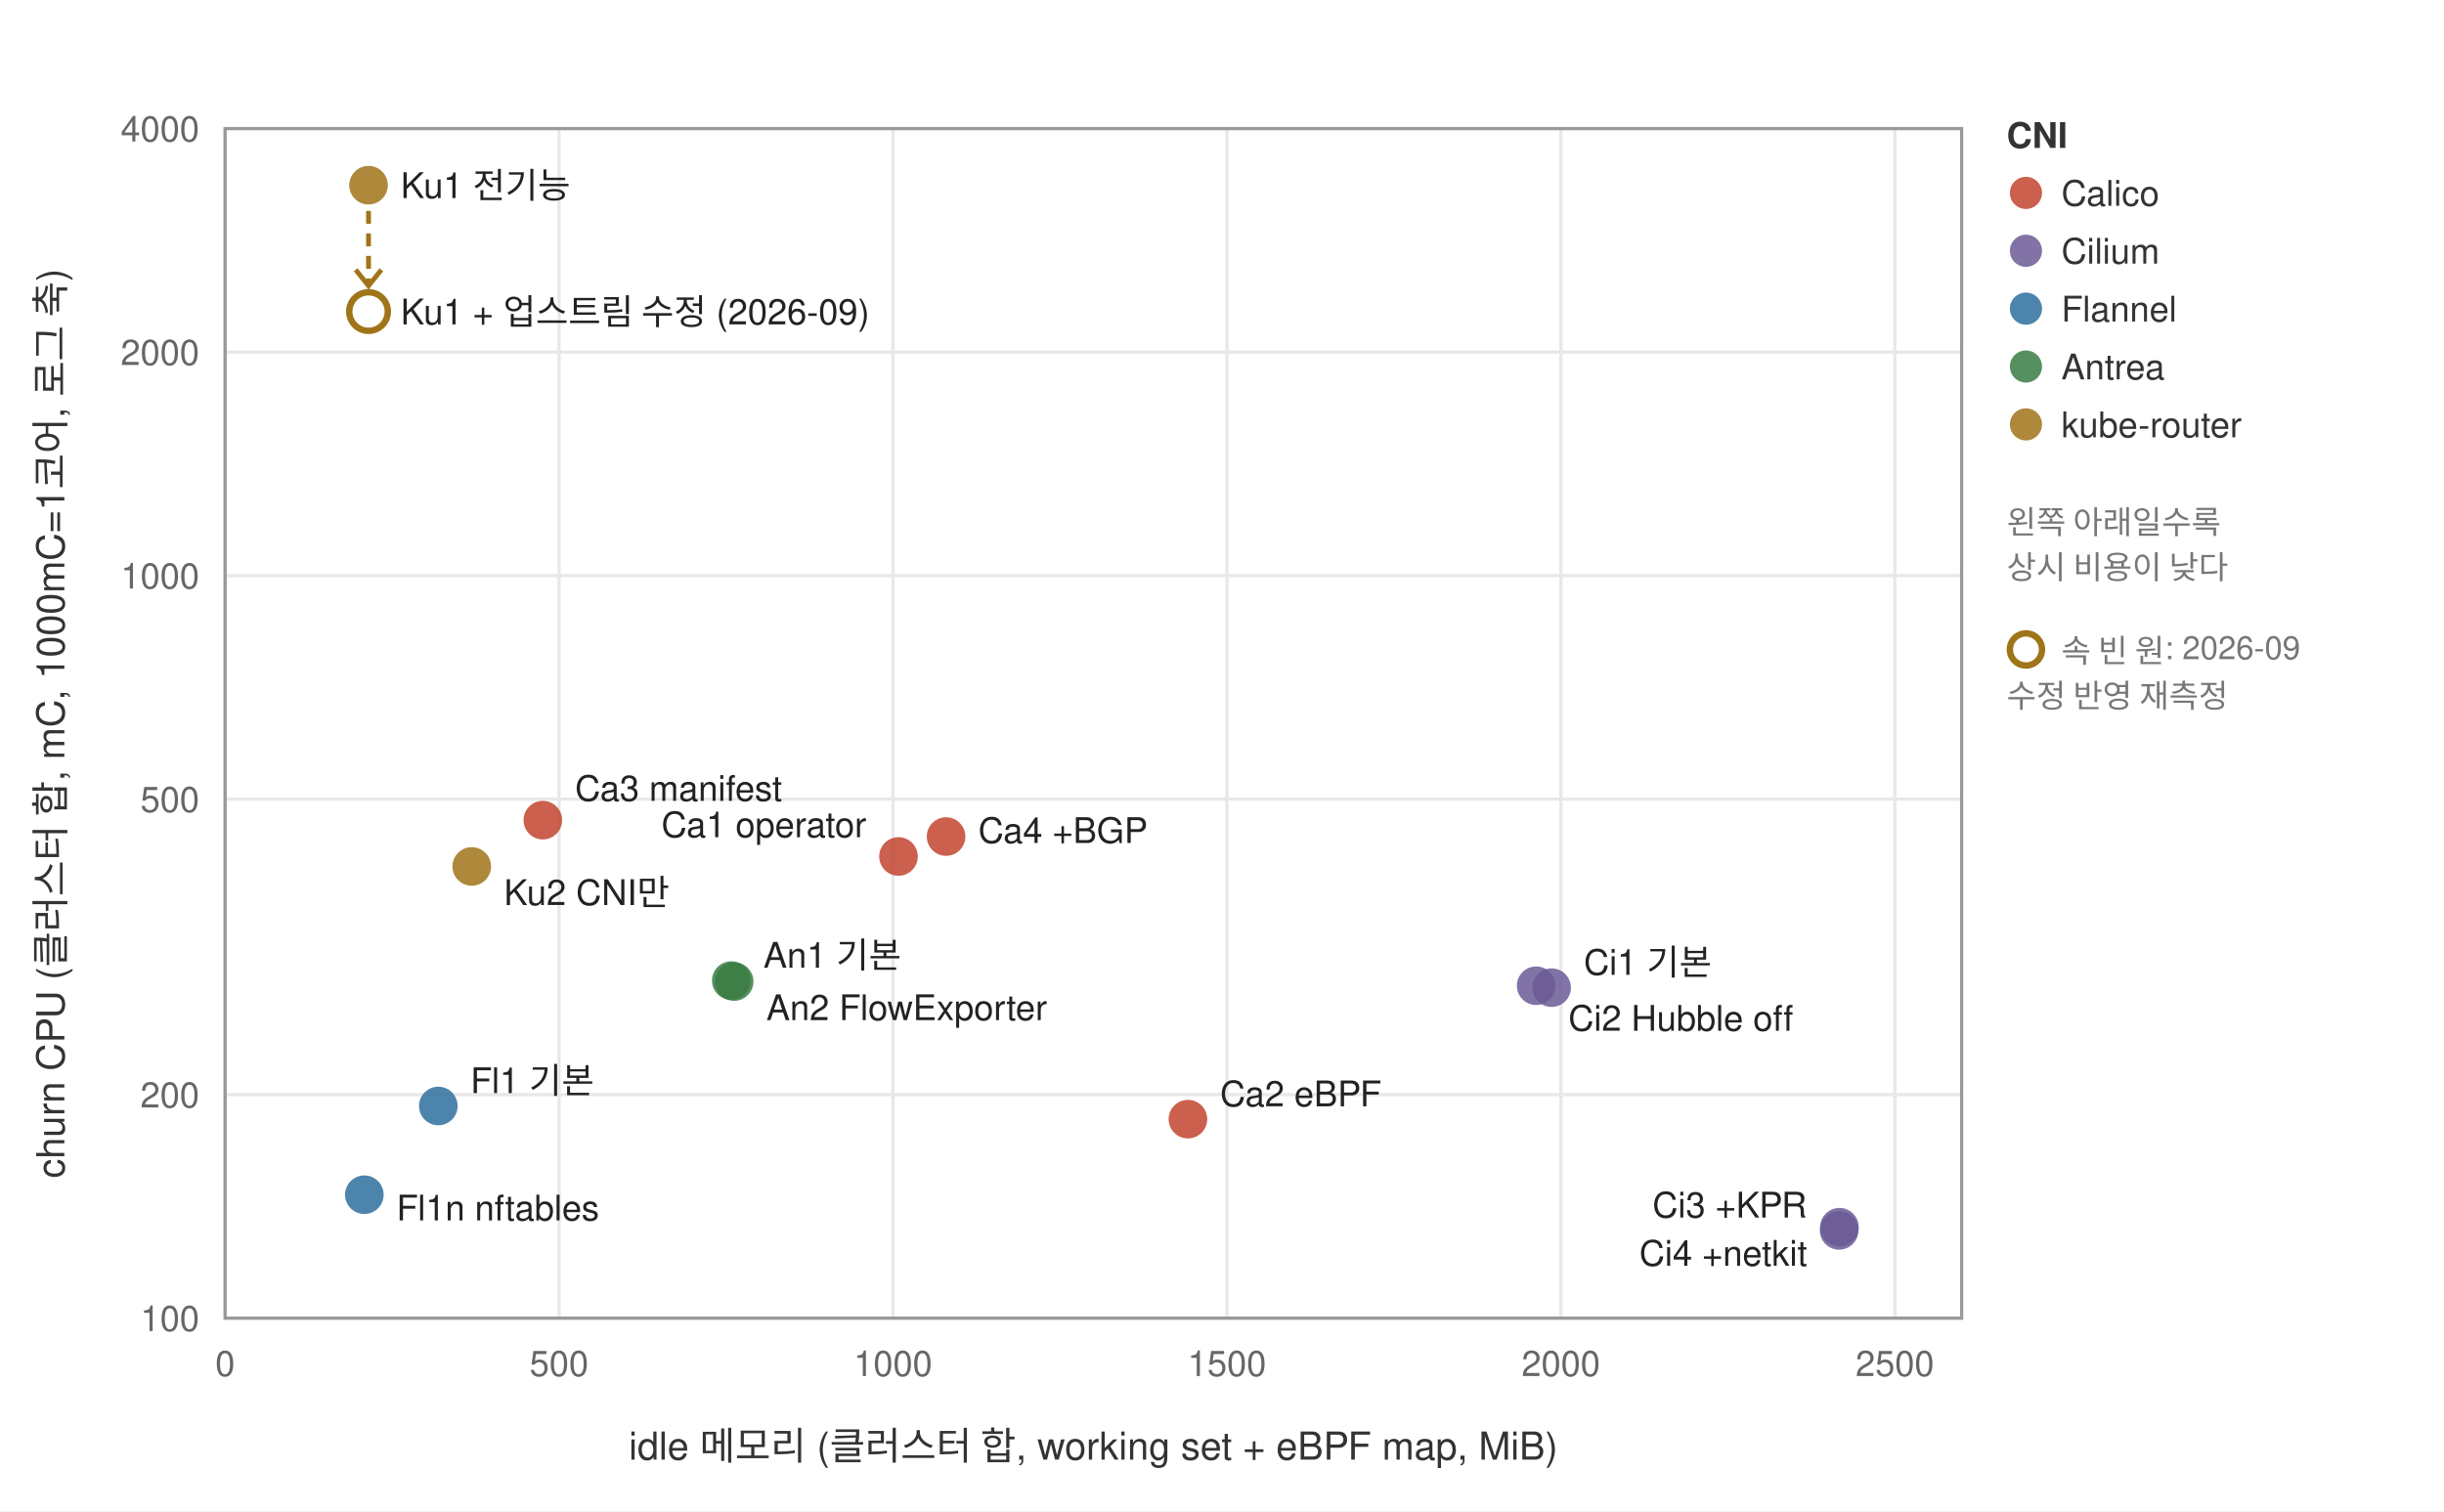
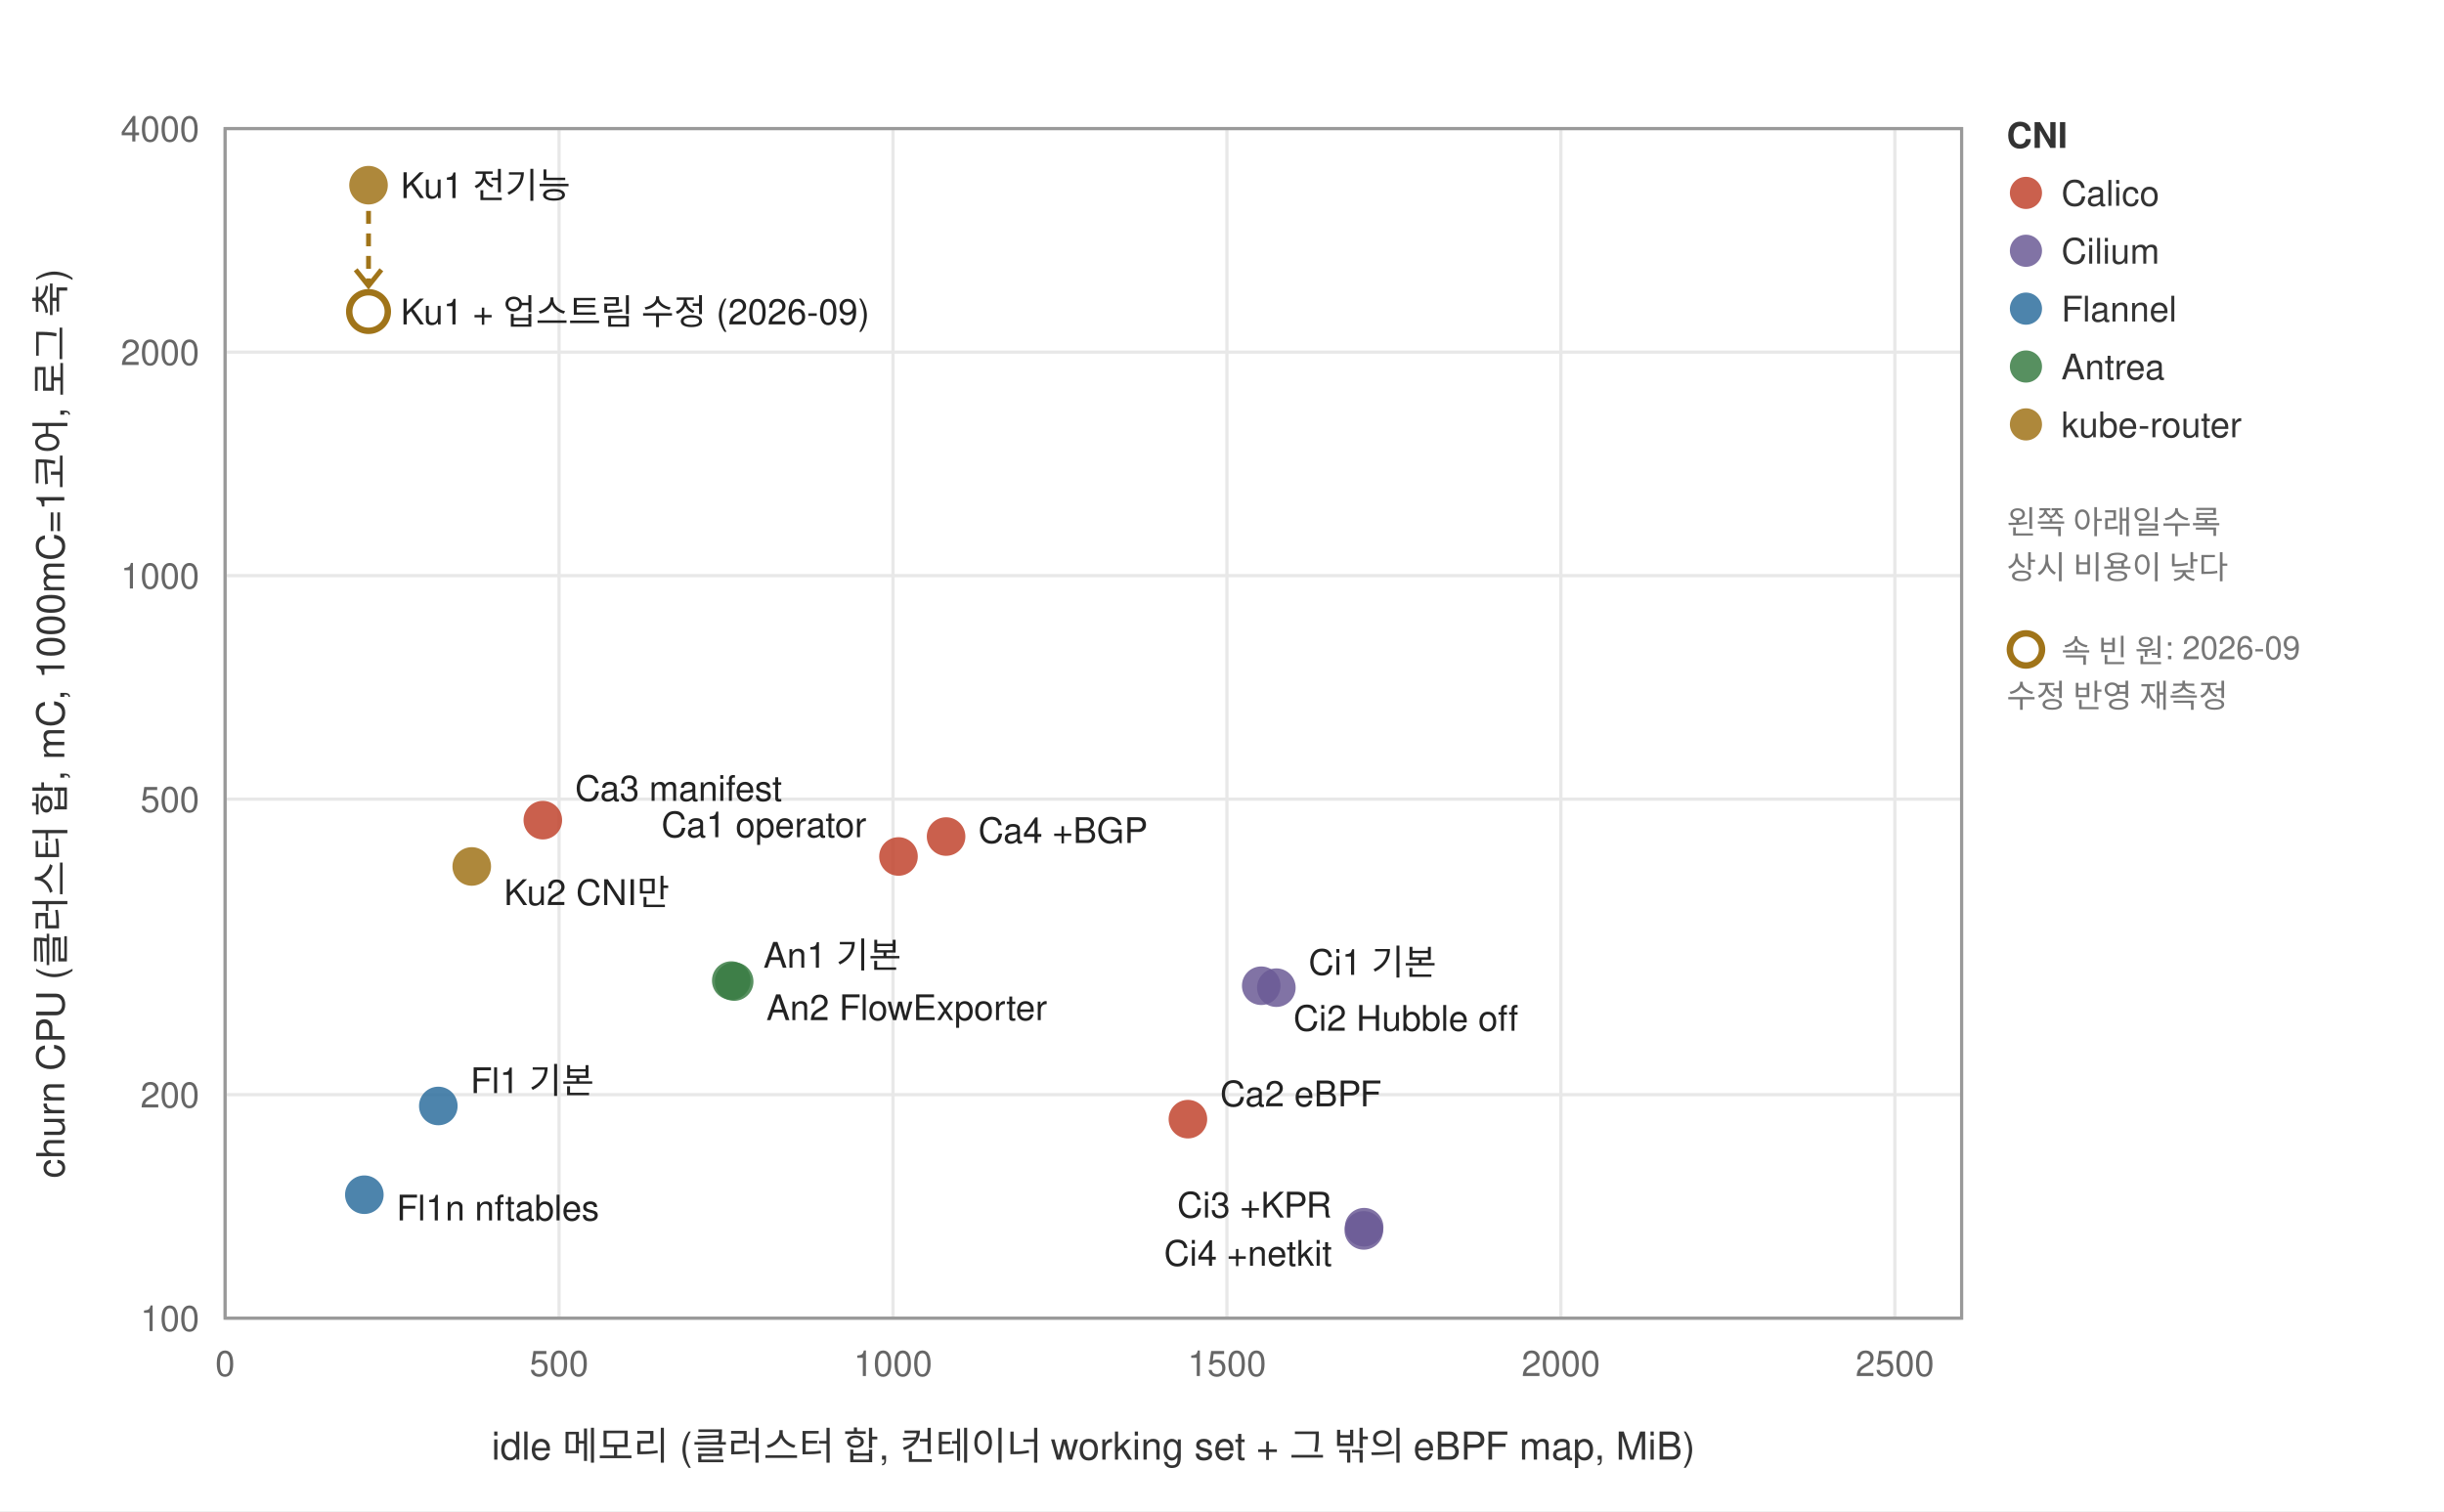
<svg xmlns="http://www.w3.org/2000/svg" viewBox="0 0 760 470" font-family="Helvetica, Arial, sans-serif">
  <rect width="760" height="470" fill="white" />
  <line x1="70.0" y1="40" x2="70.0" y2="410" stroke="#e8e8e8" />
  <text x="70.0" y="428" font-size="11" fill="#666" text-anchor="middle">0</text>
  <line x1="173.846" y1="40" x2="173.846" y2="410" stroke="#e8e8e8" />
  <text x="173.846" y="428" font-size="11" fill="#666" text-anchor="middle">500</text>
  <line x1="277.692" y1="40" x2="277.692" y2="410" stroke="#e8e8e8" />
  <text x="277.692" y="428" font-size="11" fill="#666" text-anchor="middle">1000</text>
  <line x1="381.538" y1="40" x2="381.538" y2="410" stroke="#e8e8e8" />
  <text x="381.538" y="428" font-size="11" fill="#666" text-anchor="middle">1500</text>
  <line x1="485.385" y1="40" x2="485.385" y2="410" stroke="#e8e8e8" />
  <text x="485.385" y="428" font-size="11" fill="#666" text-anchor="middle">2000</text>
  <line x1="589.231" y1="40" x2="589.231" y2="410" stroke="#e8e8e8" />
  <text x="589.231" y="428" font-size="11" fill="#666" text-anchor="middle">2500</text>
  <line x1="70" y1="410.0" x2="610" y2="410.0" stroke="#e8e8e8" />
  <text x="62" y="414.0" font-size="11" fill="#666" text-anchor="end">100</text>
  <line x1="70" y1="340.476" x2="610" y2="340.476" stroke="#e8e8e8" />
  <text x="62" y="344.476" font-size="11" fill="#666" text-anchor="end">200</text>
  <line x1="70" y1="248.571" x2="610" y2="248.571" stroke="#e8e8e8" />
  <text x="62" y="252.571" font-size="11" fill="#666" text-anchor="end">500</text>
  <line x1="70" y1="179.047" x2="610" y2="179.047" stroke="#e8e8e8" />
  <text x="62" y="183.047" font-size="11" fill="#666" text-anchor="end">1000</text>
  <line x1="70" y1="109.524" x2="610" y2="109.524" stroke="#e8e8e8" />
  <text x="62" y="113.524" font-size="11" fill="#666" text-anchor="end">2000</text>
  <line x1="70" y1="40.0" x2="610" y2="40.0" stroke="#e8e8e8" />
  <text x="62" y="44.0" font-size="11" fill="#666" text-anchor="end">4000</text>
  <rect x="70" y="40" width="540" height="370" fill="none" stroke="#999" />
-   <text x="340.0" y="454" font-size="12" fill="#333" text-anchor="middle">idle 메모리 (클러스터 합, working set + eBPF map, MiB)</text>
+   <text x="340.0" y="454" font-size="12" fill="#333" text-anchor="middle">idle 메모리 (클러스터 합, 컨테이너 working set + 그 밖의 eBPF map, MiB)</text>
  <text x="20" y="225.0" font-size="12" fill="#333" text-anchor="middle" transform="rotate(-90 20 225.0)">churn CPU (클러스터 합, mC, 1000mC=1코어, 로그 축)</text>
  <circle cx="227.4" cy="305.0" r="6" fill="#3a7d44" fill-opacity="0.85" />
  <text x="237.4" y="301.0" font-size="11" fill="#222" text-anchor="start">An1 기본</text>
  <circle cx="228.3" cy="305.3" r="6" fill="#3a7d44" fill-opacity="0.85" />
  <text x="238.3" y="317.3" font-size="11" fill="#222" text-anchor="start">An2 FlowExporter</text>
  <circle cx="279.4" cy="266.4" r="6" fill="#c1442e" fill-opacity="0.85" />
  <text x="269.4" y="260.4" font-size="11" fill="#222" text-anchor="end">Ca1 operator</text>
  <circle cx="369.4" cy="348.1" r="6" fill="#c1442e" fill-opacity="0.85" />
  <text x="379.4" y="344.1" font-size="11" fill="#222" text-anchor="start">Ca2 eBPF</text>
  <circle cx="168.8" cy="255.1" r="6" fill="#c1442e" fill-opacity="0.85" />
  <text x="178.8" y="249.1" font-size="11" fill="#222" text-anchor="start">Ca3 manifest</text>
  <circle cx="294.2" cy="260.2" r="6" fill="#c1442e" fill-opacity="0.85" />
  <text x="304.2" y="262.2" font-size="11" fill="#222" text-anchor="start">Ca4 +BGP</text>
  <circle cx="136.3" cy="344.0" r="6" fill="#2e6f9e" fill-opacity="0.85" />
  <text x="146.3" y="340.0" font-size="11" fill="#222" text-anchor="start">Fl1 기본</text>
  <circle cx="113.3" cy="371.6" r="6" fill="#2e6f9e" fill-opacity="0.85" />
  <text x="123.3" y="379.6" font-size="11" fill="#222" text-anchor="start">Fl1n nftables</text>
  <circle cx="114.6" cy="57.6" r="6" fill="#a07419" fill-opacity="0.85" />
  <text x="124.6" y="61.6" font-size="11" fill="#222" text-anchor="start">Ku1 전기능</text>
  <circle cx="146.7" cy="269.5" r="6" fill="#a07419" fill-opacity="0.85" />
  <text x="156.7" y="281.5" font-size="11" fill="#222" text-anchor="start">Ku2 CNI만</text>
-   <circle cx="482.5" cy="307.2" r="6" fill="#6b5b95" fill-opacity="0.85" />
-   <text x="492.5" y="303.2" font-size="11" fill="#222" text-anchor="start">Ci1 기본</text>
-   <circle cx="477.7" cy="306.6" r="6" fill="#6b5b95" fill-opacity="0.85" />
-   <text x="487.7" y="320.6" font-size="11" fill="#222" text-anchor="start">Ci2 Hubble off</text>
-   <circle cx="571.9" cy="382.7" r="6" fill="#6b5b95" fill-opacity="0.85" />
-   <text x="561.9" y="378.7" font-size="11" fill="#222" text-anchor="end">Ci3 +KPR</text>
-   <circle cx="572.0" cy="381.7" r="6" fill="#6b5b95" fill-opacity="0.85" />
-   <text x="562.0" y="393.7" font-size="11" fill="#222" text-anchor="end">Ci4 +netkit</text>
+   <circle cx="396.9" cy="307.2" r="6" fill="#6b5b95" fill-opacity="0.85" />
+   <text x="406.9" y="303.2" font-size="11" fill="#222" text-anchor="start">Ci1 기본</text>
+   <circle cx="392.2" cy="306.6" r="6" fill="#6b5b95" fill-opacity="0.85" />
+   <text x="402.2" y="320.6" font-size="11" fill="#222" text-anchor="start">Ci2 Hubble off</text>
+   <circle cx="424.1" cy="382.7" r="6" fill="#6b5b95" fill-opacity="0.85" />
+   <text x="414.1" y="378.7" font-size="11" fill="#222" text-anchor="end">Ci3 +KPR</text>
+   <circle cx="424.2" cy="381.7" r="6" fill="#6b5b95" fill-opacity="0.85" />
+   <text x="414.2" y="393.7" font-size="11" fill="#222" text-anchor="end">Ci4 +netkit</text>
  <line x1="114.6" y1="65.6" x2="114.6" y2="87.9" stroke="#a07419" stroke-width="1.5" stroke-dasharray="4 3" />
  <path d="M110.6,83.9 L114.6,88.9 L118.6,83.9" fill="none" stroke="#a07419" stroke-width="1.5" />
  <circle cx="114.6" cy="96.9" r="6" fill="white" stroke="#a07419" stroke-width="2" />
  <text x="124.6" y="100.9" font-size="11" fill="#222">Ku1 + 업스트림 수정 (2026-09)</text>
  <text x="624" y="46" font-size="11" fill="#333" font-weight="bold">CNI</text>
  <circle cx="630" cy="60" r="5" fill="#c1442e" fill-opacity="0.85" />
  <text x="641" y="64" font-size="11" fill="#333">Calico</text>
  <circle cx="630" cy="78" r="5" fill="#6b5b95" fill-opacity="0.85" />
  <text x="641" y="82" font-size="11" fill="#333">Cilium</text>
  <circle cx="630" cy="96" r="5" fill="#2e6f9e" fill-opacity="0.85" />
  <text x="641" y="100" font-size="11" fill="#333">Flannel</text>
  <circle cx="630" cy="114" r="5" fill="#3a7d44" fill-opacity="0.85" />
  <text x="641" y="118" font-size="11" fill="#333">Antrea</text>
  <circle cx="630" cy="132" r="5" fill="#a07419" fill-opacity="0.85" />
  <text x="641" y="136" font-size="11" fill="#333">kube-router</text>
  <text x="624" y="166" font-size="10" fill="#777">왼쪽 아래일수록</text>
  <text x="624" y="180" font-size="10" fill="#777">상시 비용이 낮다</text>
  <circle cx="630" cy="202" r="5" fill="white" stroke="#a07419" stroke-width="2" />
  <text x="641" y="206" font-size="10" fill="#777">속 빈 원: 2026-09</text>
  <text x="624" y="220" font-size="10" fill="#777">수정 반영 재측정</text>
</svg>
